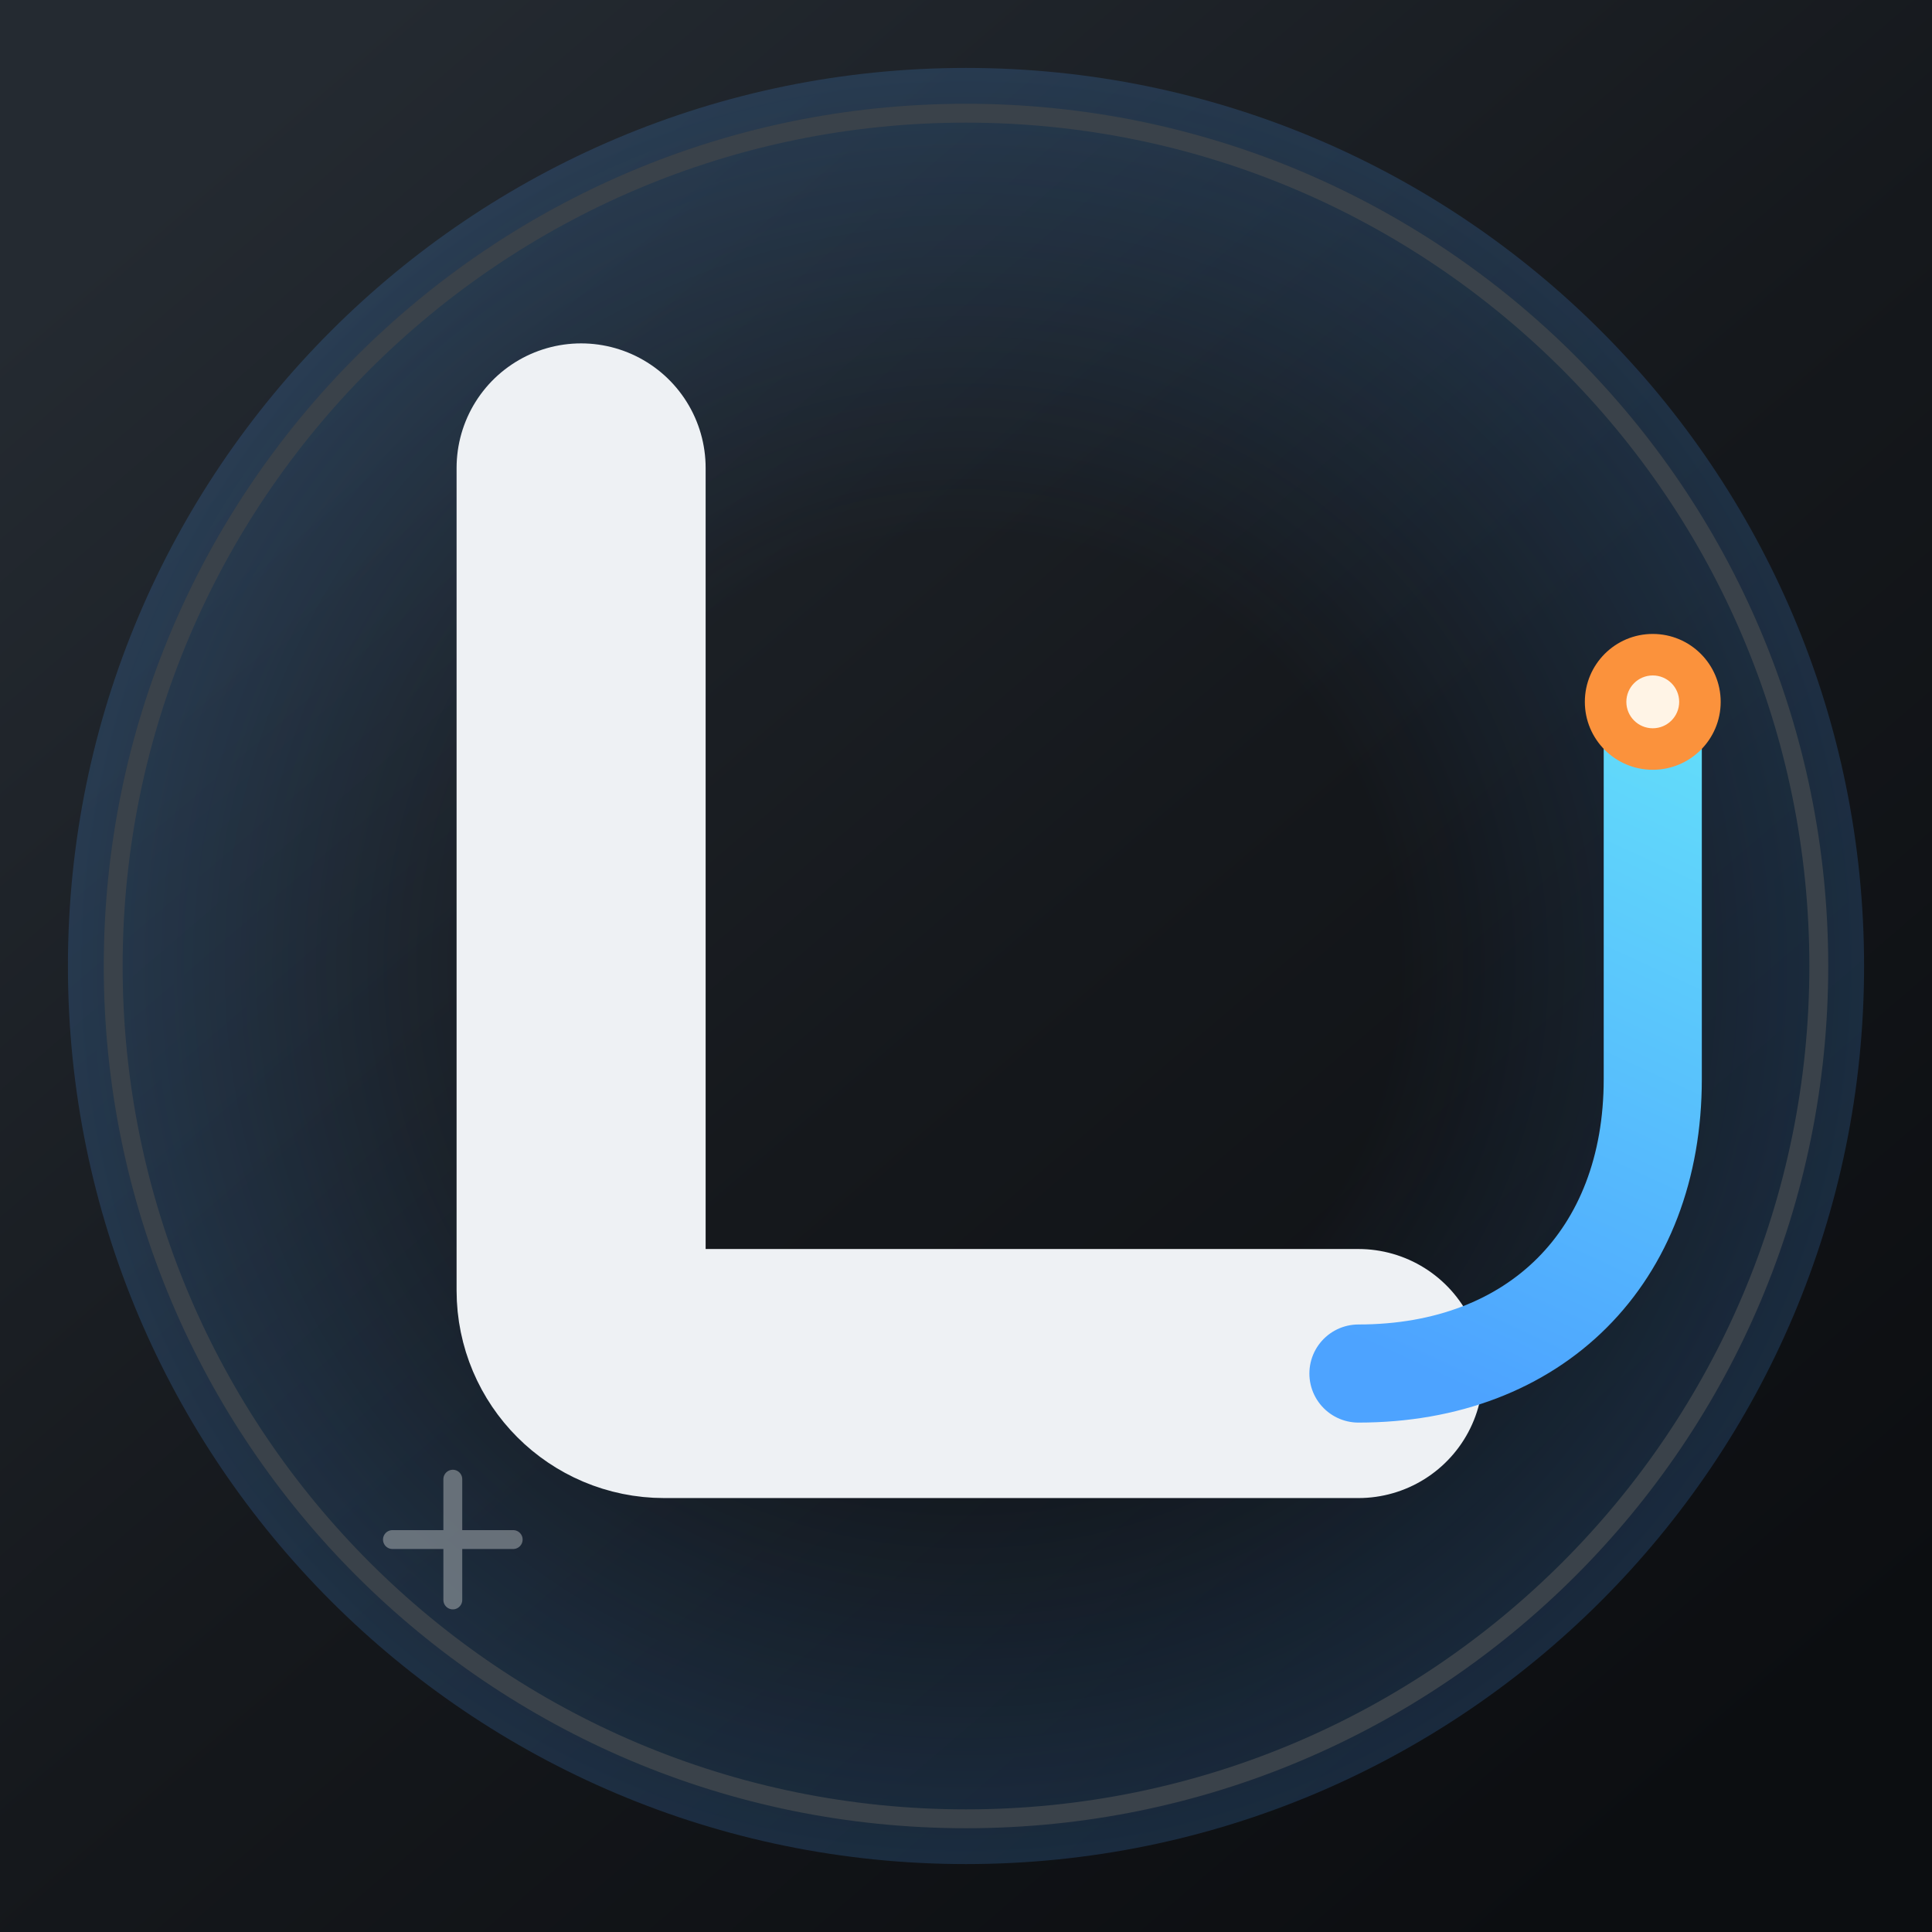
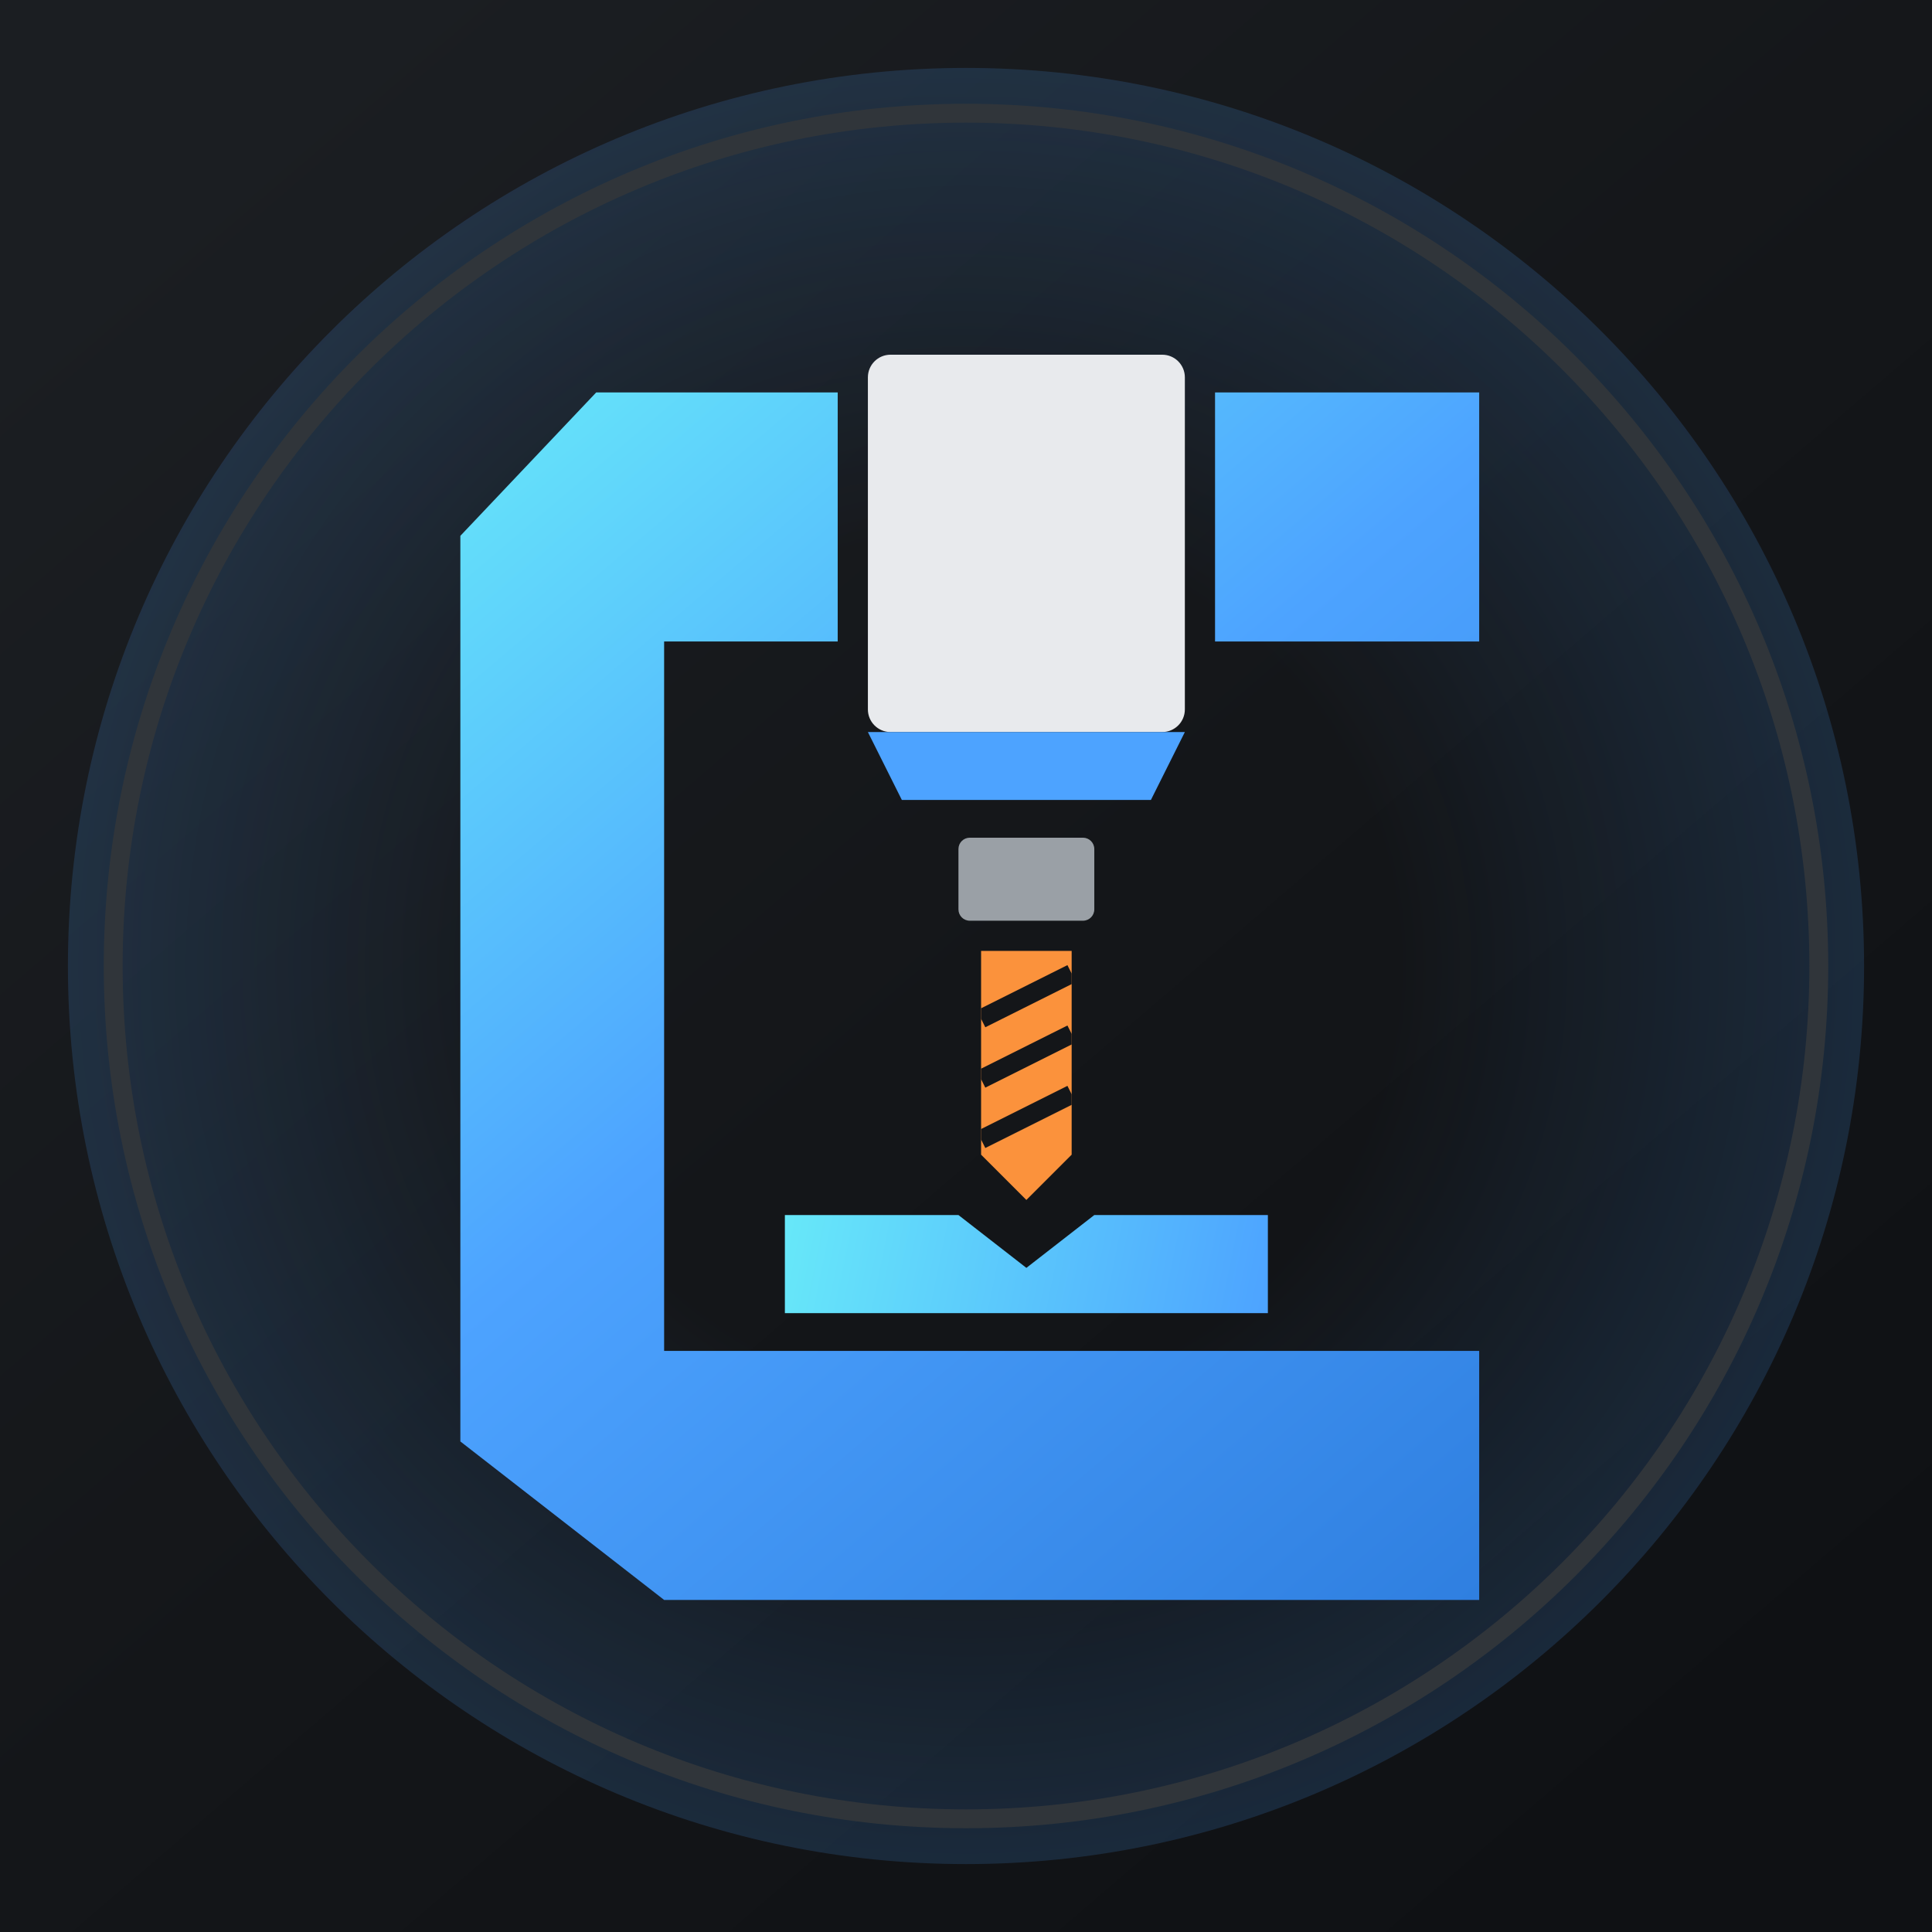
<svg xmlns="http://www.w3.org/2000/svg" width="1024" height="1024" viewBox="0 0 512 512" role="img" aria-label="LiNC">
  <defs>
    <linearGradient id="bg" x1="64" y1="32" x2="448" y2="480" gradientUnits="userSpaceOnUse">
-       <stop offset="0" stop-color="#242a31" />
-       <stop offset="0.52" stop-color="#15181c" />
-       <stop offset="1" stop-color="#0c0e11" />
+       <stop offset="0" stop-color="#1b1e22" />
+       <stop offset="0.52" stop-color="#141619" />
+       <stop offset="1" stop-color="#0f1114" />
    </linearGradient>
-     <linearGradient id="path" x1="352" y1="352" x2="444" y2="152" gradientUnits="userSpaceOnUse">
-       <stop offset="0" stop-color="#4da3ff" />
-       <stop offset="1" stop-color="#67e8f9" />
+     <linearGradient id="frame" x1="120" y1="104" x2="392" y2="424" gradientUnits="userSpaceOnUse">
+       <stop offset="0" stop-color="#67e8f9" />
+       <stop offset="0.45" stop-color="#4da3ff" />
+       <stop offset="1" stop-color="#2f7fe0" />
+     </linearGradient>
+     <linearGradient id="table" x1="208" y1="322" x2="336" y2="348" gradientUnits="userSpaceOnUse">
+       <stop offset="0" stop-color="#67e8f9" />
+       <stop offset="1" stop-color="#4da3ff" />
    </linearGradient>
    <radialGradient id="glow" cx="256" cy="256" r="238" gradientUnits="userSpaceOnUse">
      <stop offset="0.48" stop-color="#4da3ff" stop-opacity="0" />
-       <stop offset="1" stop-color="#4da3ff" stop-opacity="0.18" />
+       <stop offset="1" stop-color="#4da3ff" stop-opacity="0.16" />
    </radialGradient>
+     <clipPath id="tool">
+       <path d="M260 252H284V306L272 318L260 306Z" />
+     </clipPath>
  </defs>
  <rect width="512" height="512" fill="url(#bg)" />
  <circle cx="256" cy="256" r="238" fill="url(#glow)" />
-   <circle cx="256" cy="256" r="226" fill="none" stroke="#3a424a" stroke-width="5" />
-   <path d="M154 124V342C154 354.15 163.85 364 176 364H360" fill="none" stroke="#eef1f4" stroke-width="66" stroke-linecap="round" stroke-linejoin="round" />
-   <path d="M360 364C407 364 438 333 438 286V186" fill="none" stroke="url(#path)" stroke-width="26" stroke-linecap="round" />
-   <circle cx="438" cy="186" r="18" fill="#fb923c" />
-   <circle cx="438" cy="186" r="7" fill="#fff4e6" />
-   <path d="M104 408H136M120 392V424" stroke="#9aa0a6" stroke-opacity="0.6" stroke-width="5" stroke-linecap="round" />
+   <circle cx="256" cy="256" r="226" fill="none" stroke="#30353a" stroke-width="5" />
+   <path d="M158 104H222V170H176V358H392V424H176L122 382V142Z" fill="url(#frame)" />
+   <rect x="322" y="104" width="70" height="66" fill="url(#frame)" />
+   <rect x="230" y="94" width="84" height="100" rx="6" fill="#e8eaed" />
+   <path d="M230 194H314L305 212H239Z" fill="#4da3ff" />
+   <rect x="254" y="222" width="36" height="22" rx="3" fill="#9aa0a6" />
+   <path d="M260 252H284V306L272 318L260 306Z" fill="#fb923c" />
+   <g clip-path="url(#tool)" stroke="#141619" stroke-width="5" stroke-linecap="butt">
+     <path d="M260 270L284 258" />
+     <path d="M260 286L284 274" />
+     <path d="M260 302L284 290" />
+   </g>
+   <path d="M208 322H254L272 336L290 322H336V348H208Z" fill="url(#table)" />
</svg>
